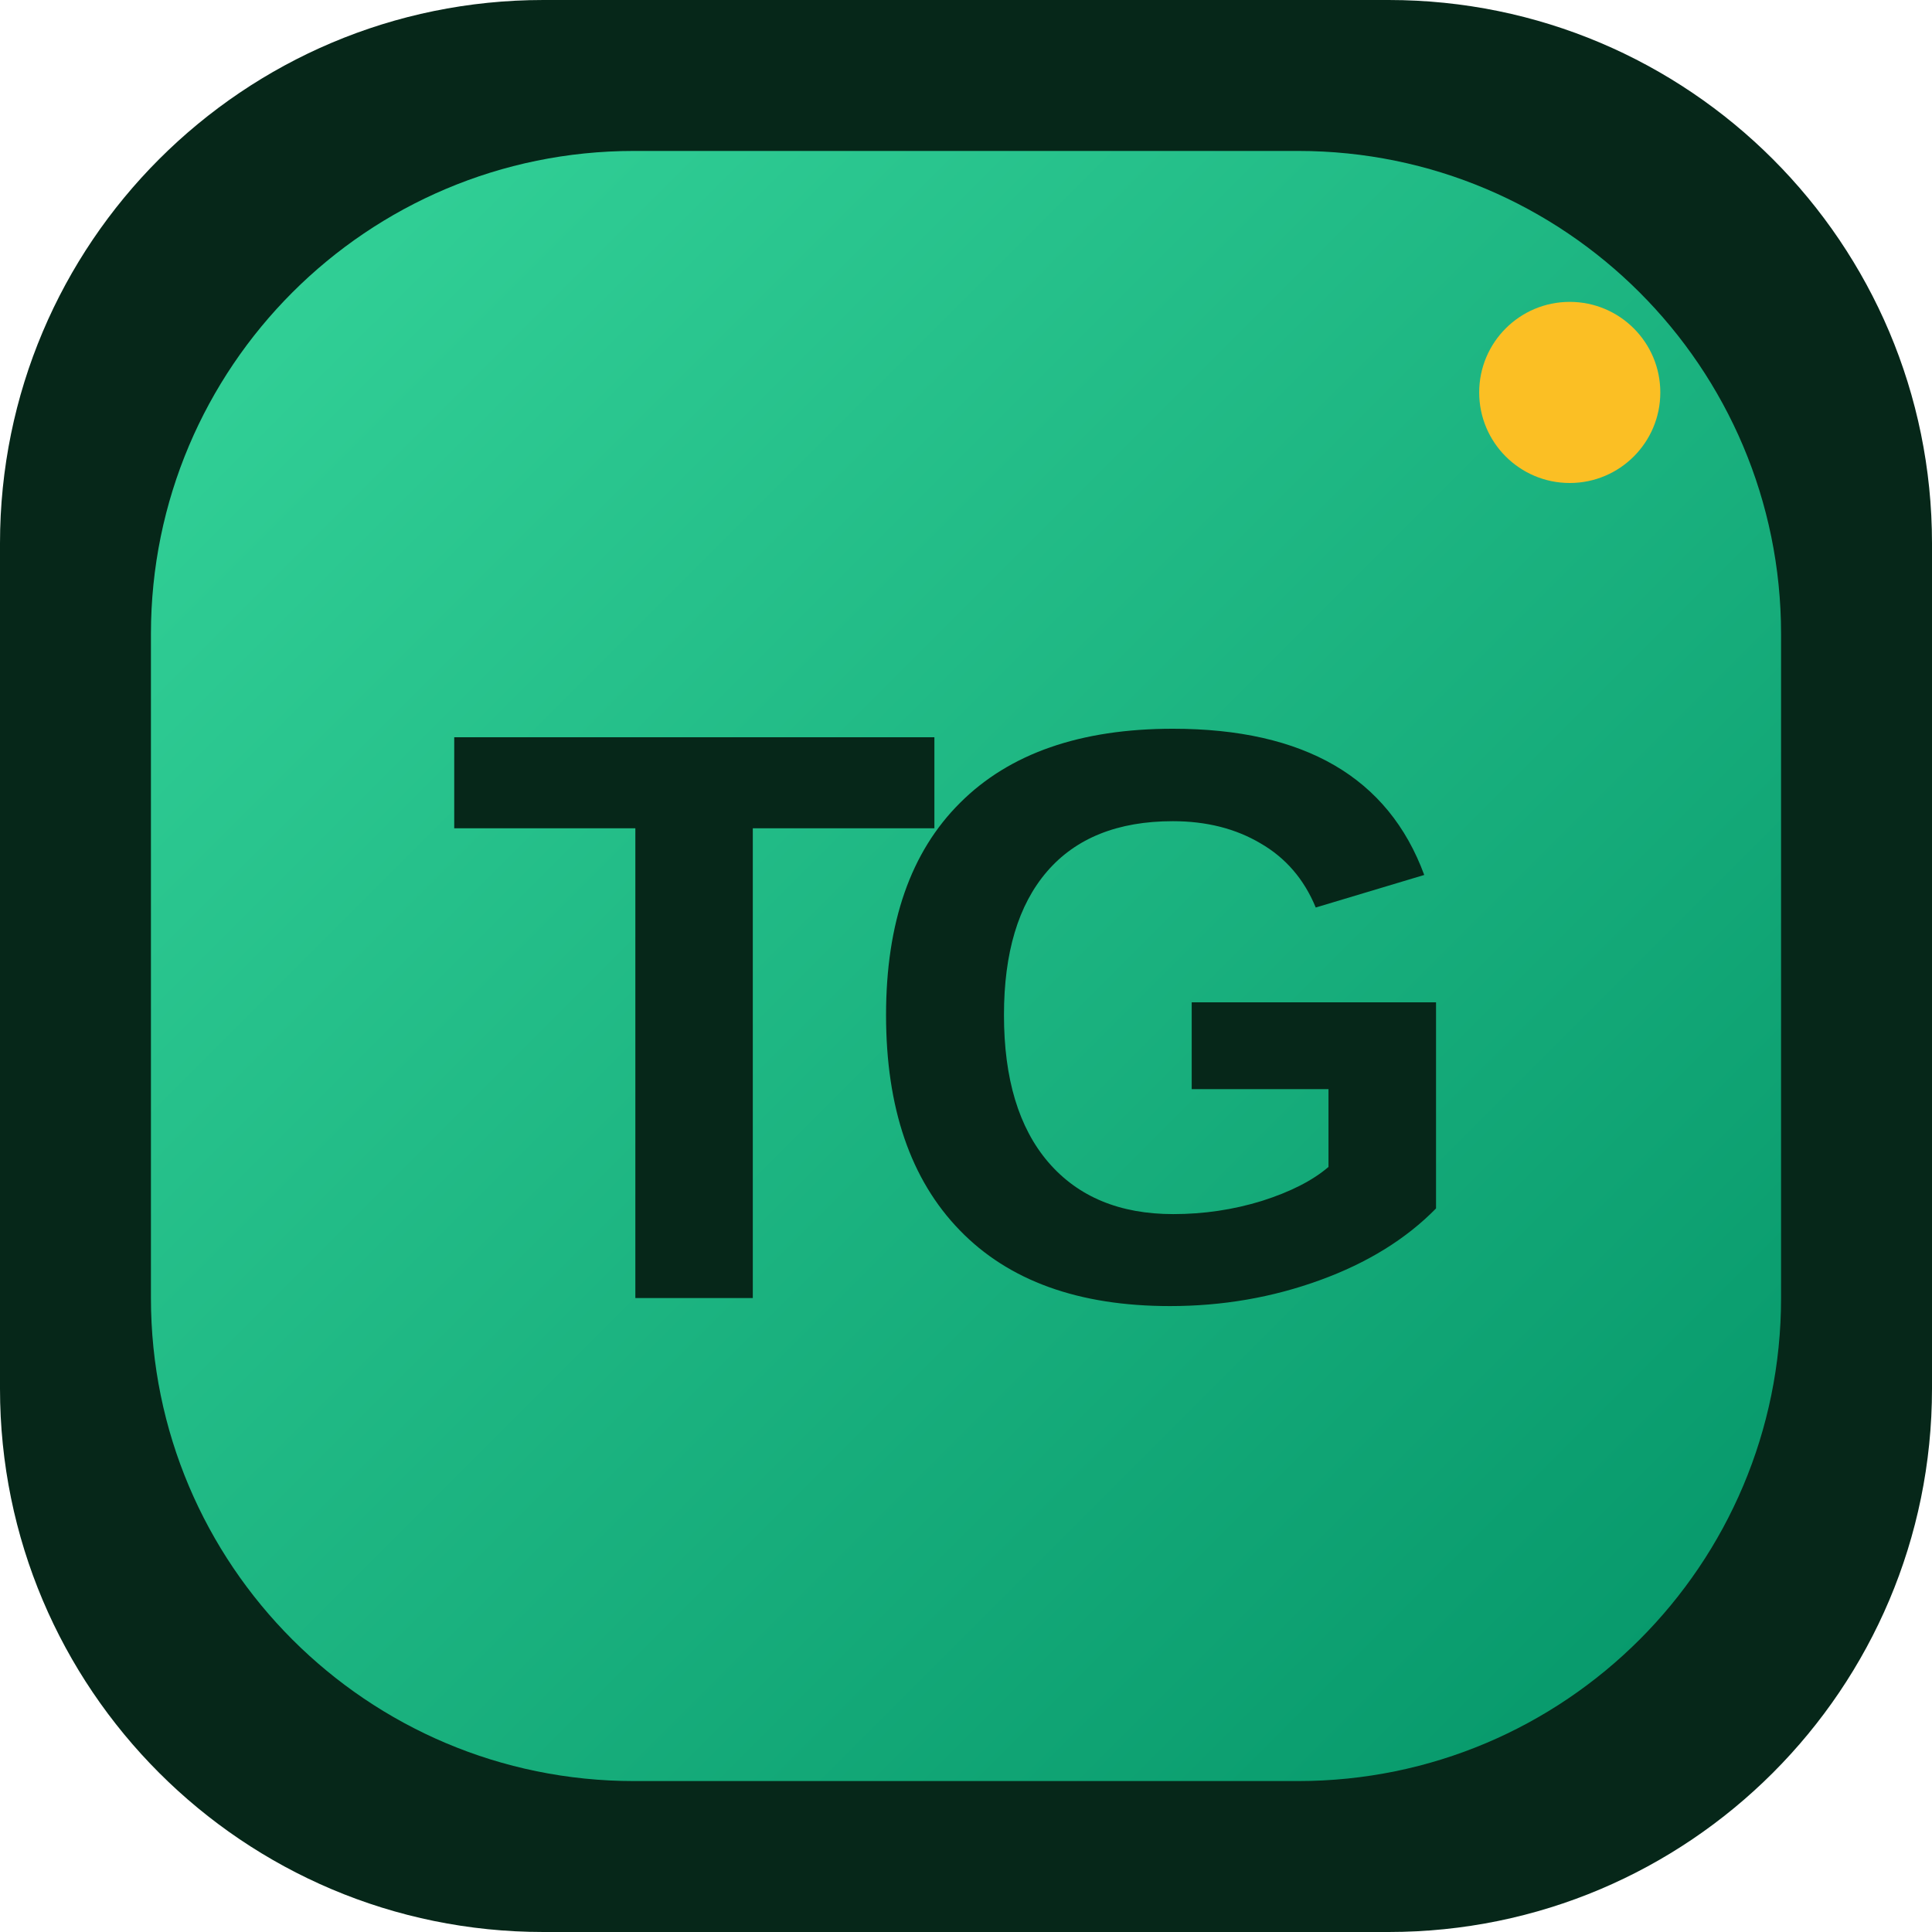
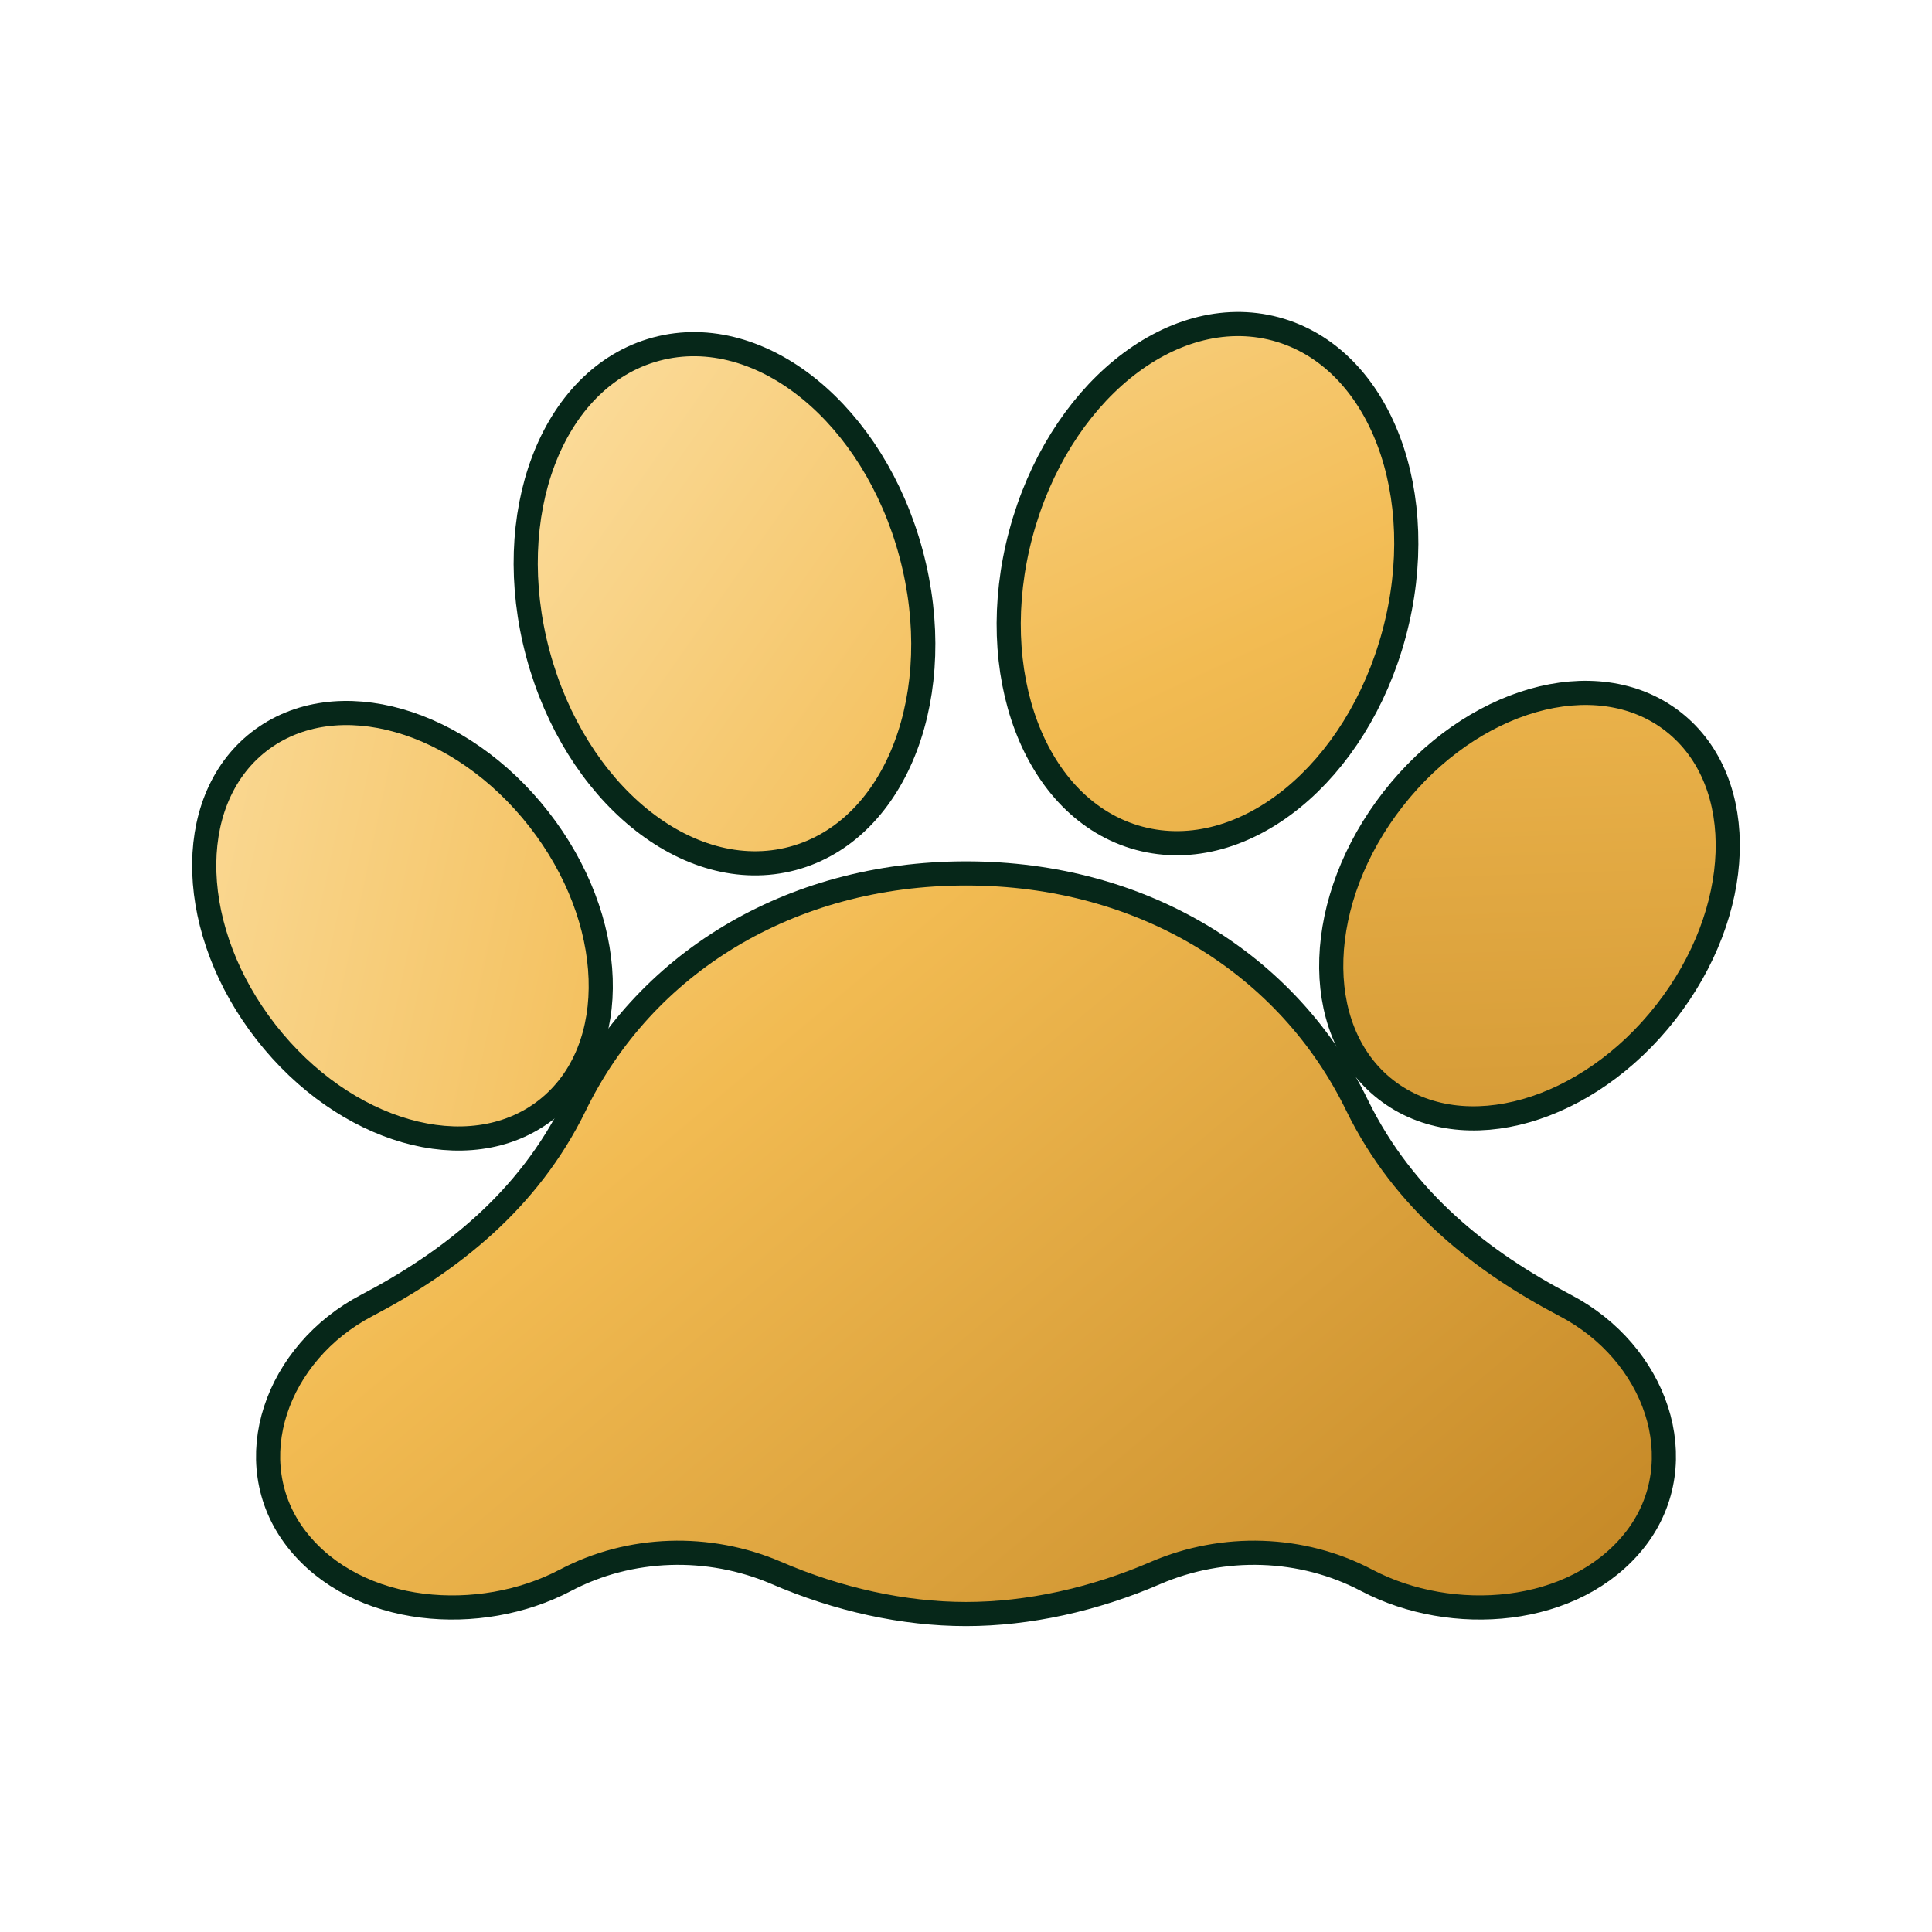
- <svg xmlns="http://www.w3.org/2000/svg" viewBox="0 0 64 64" role="img" aria-labelledby="title">
+ <svg xmlns="http://www.w3.org/2000/svg" viewBox="0 0 96 96" role="img" aria-labelledby="tgFaviconTitle">
  <defs>
-     <linearGradient id="g" x1="6" y1="6" x2="58" y2="58" gradientUnits="userSpaceOnUse">
-       <stop stop-color="#34d399" />
-       <stop offset="1" stop-color="#059669" />
+     <linearGradient id="favGold" x1="18" y1="12" x2="80" y2="86" gradientUnits="userSpaceOnUse">
+       <stop stop-color="#ffe9b8" />
+       <stop offset=".45" stop-color="#f2bb52" />
+       <stop offset="1" stop-color="#c08322" />
    </linearGradient>
  </defs>
-   <rect width="64" height="64" rx="18" fill="#062719" />
-   <rect x="5" y="5" width="54" height="54" rx="16" fill="url(#g)" />
-   <text x="32" y="43" text-anchor="middle" fill="#062719" font-family="Arial,Helvetica,sans-serif" font-size="27" font-weight="800" letter-spacing="-3">TG</text>
-   <circle cx="52" cy="13" r="3" fill="#fbbf24" />
+   <g fill="url(#favGold)" stroke="#062719" stroke-width="2.4" stroke-linejoin="round" paint-order="stroke fill" aria-hidden="true">
+     <ellipse cx="20" cy="46" rx="8" ry="11" transform="rotate(-38 20 46)" />
+     <ellipse cx="36" cy="30" rx="9" ry="12.5" transform="rotate(-15 36 30)" />
+     <ellipse cx="60" cy="29" rx="9" ry="12.5" transform="rotate(15 60 29)" />
+     <ellipse cx="76" cy="45" rx="8" ry="11" transform="rotate(38 76 45)" />
+     <path d="M48 44c-8.6 0-15.6 4.4-18.9 11.2-2.4 4.9-6.4 8-10.6 10.2-4.2 2.2-6 7.2-3.3 10.7 2.8 3.6 8.6 4 12.6 1.9 3.4-1.8 7.5-1.9 11-.4 3 1.3 6.2 2 9.2 2s6.2-.7 9.2-2c3.5-1.5 7.6-1.4 11 .4 4 2.1 9.8 1.7 12.6-1.9 2.7-3.5.9-8.5-3.3-10.7-4.2-2.2-8.2-5.3-10.6-10.2C63.6 48.4 56.6 44 48 44Z" />
+   </g>
</svg>
